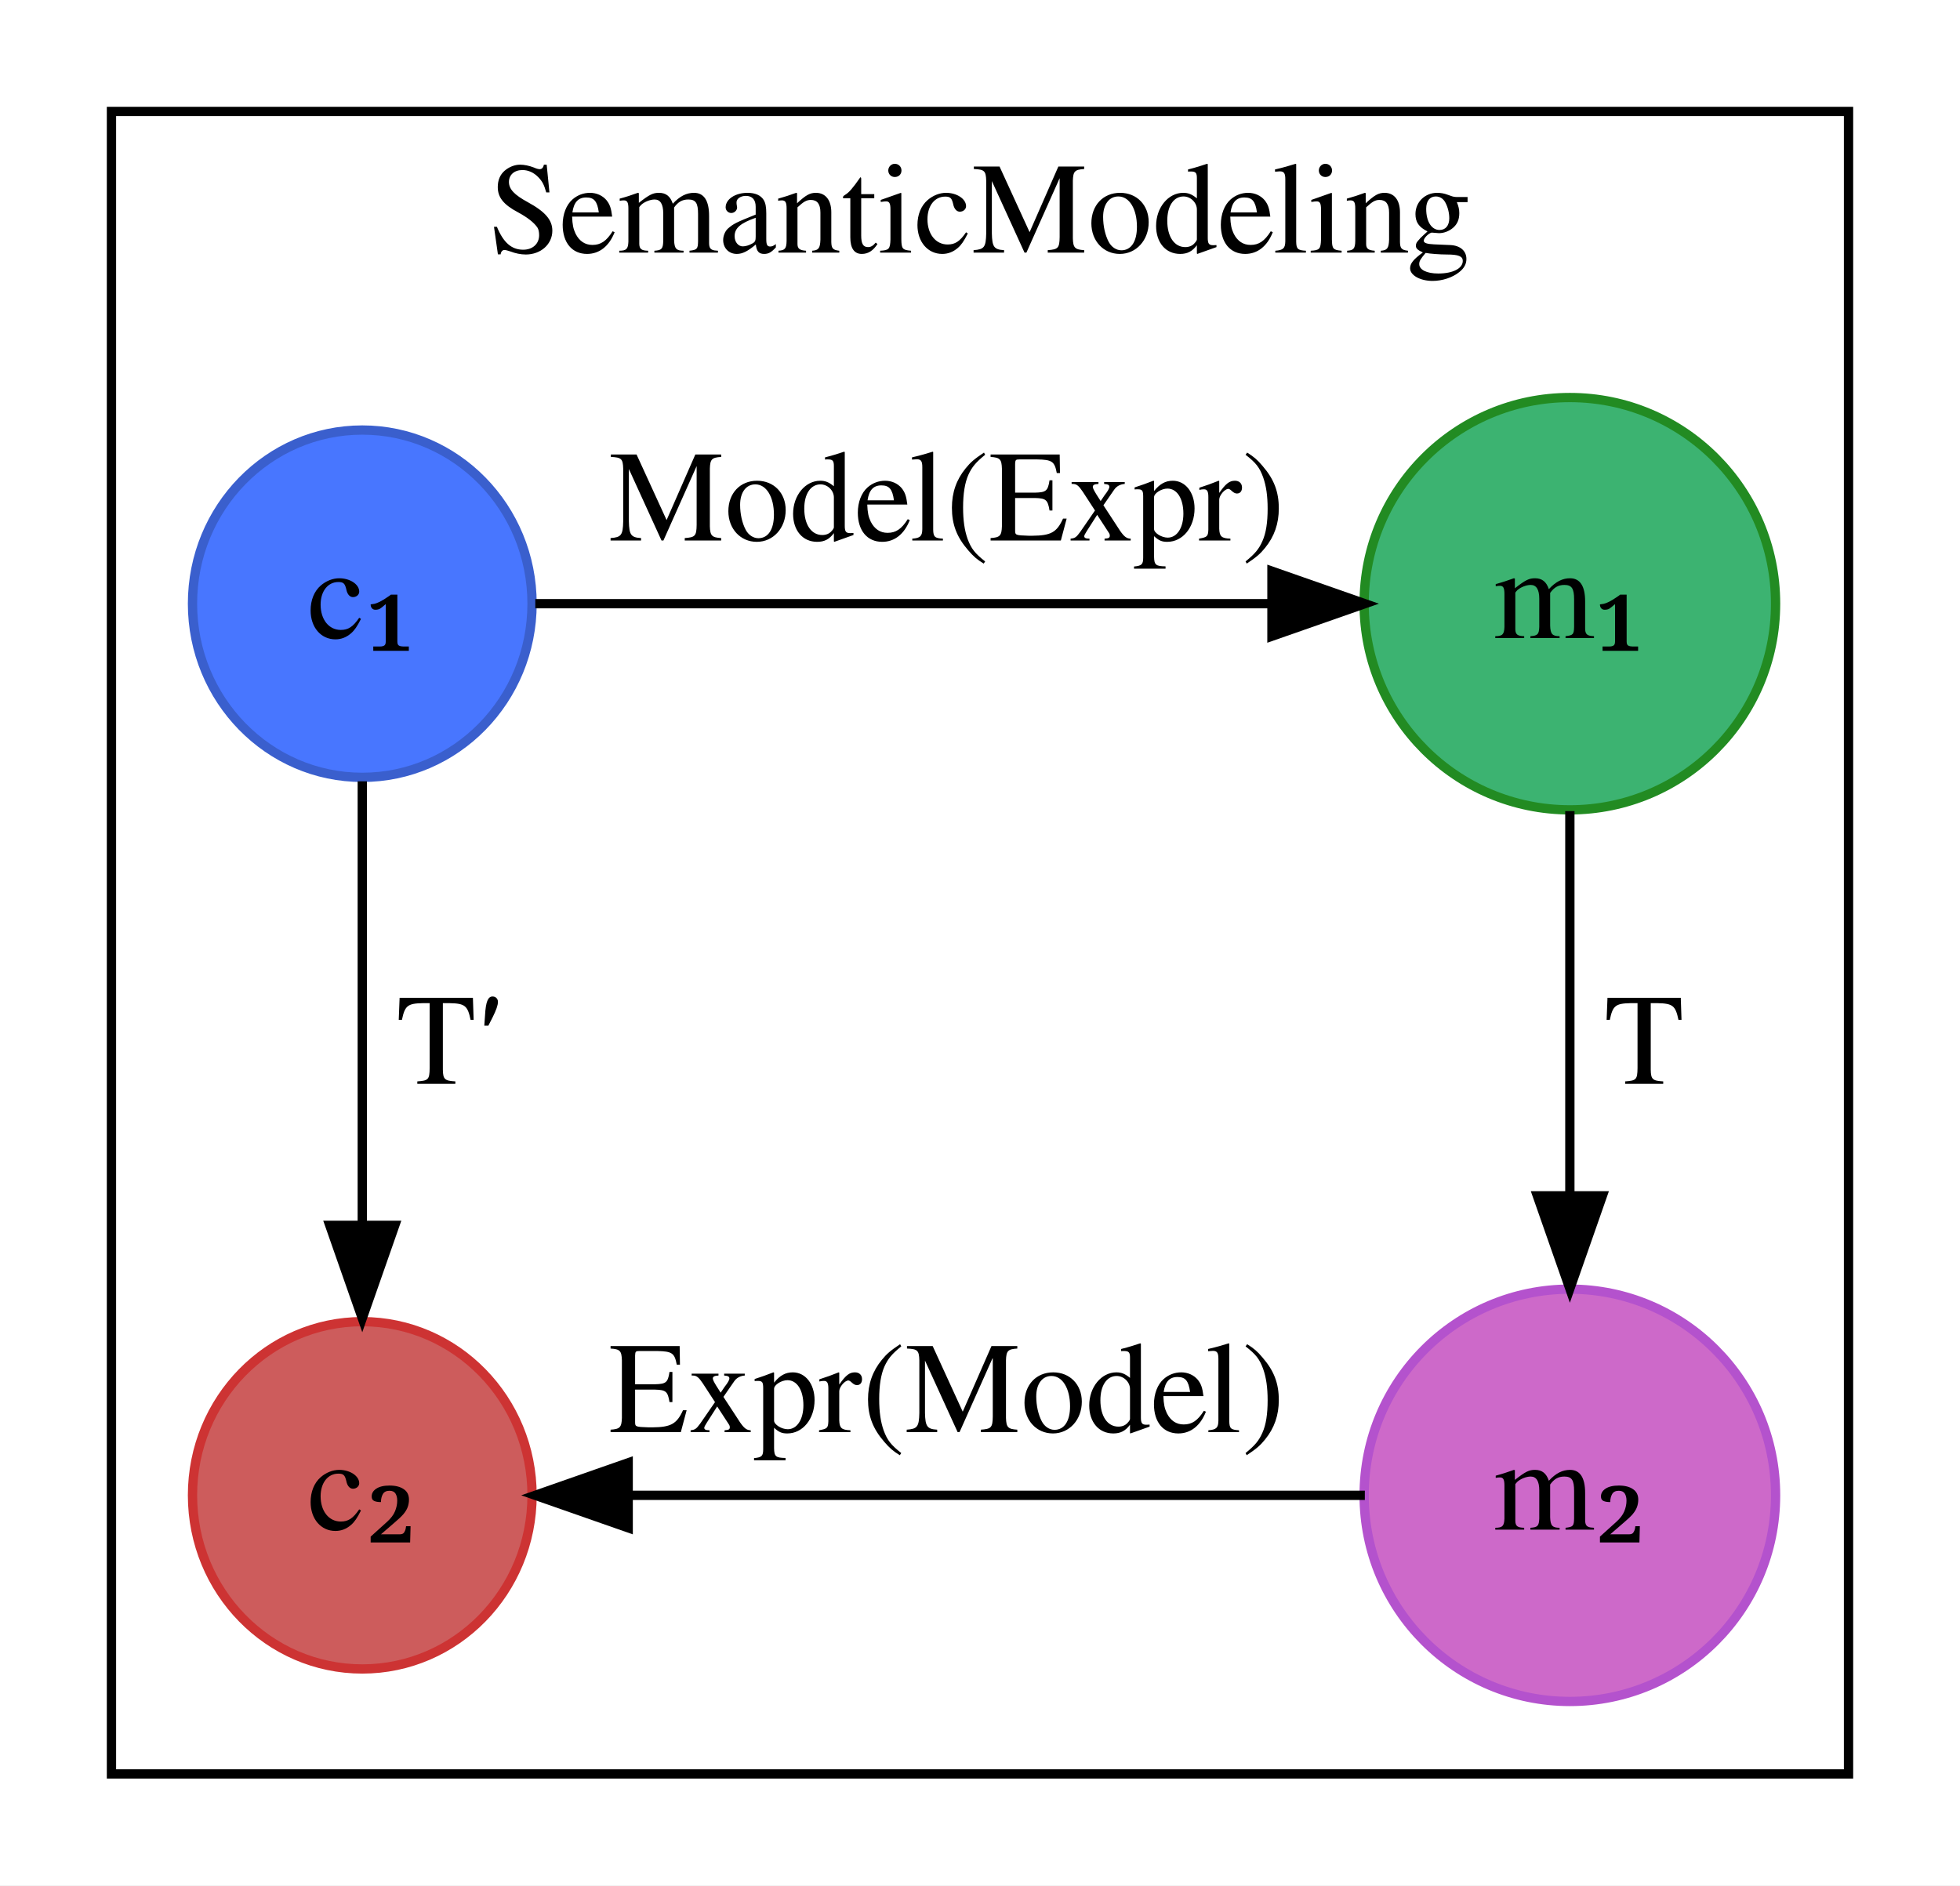
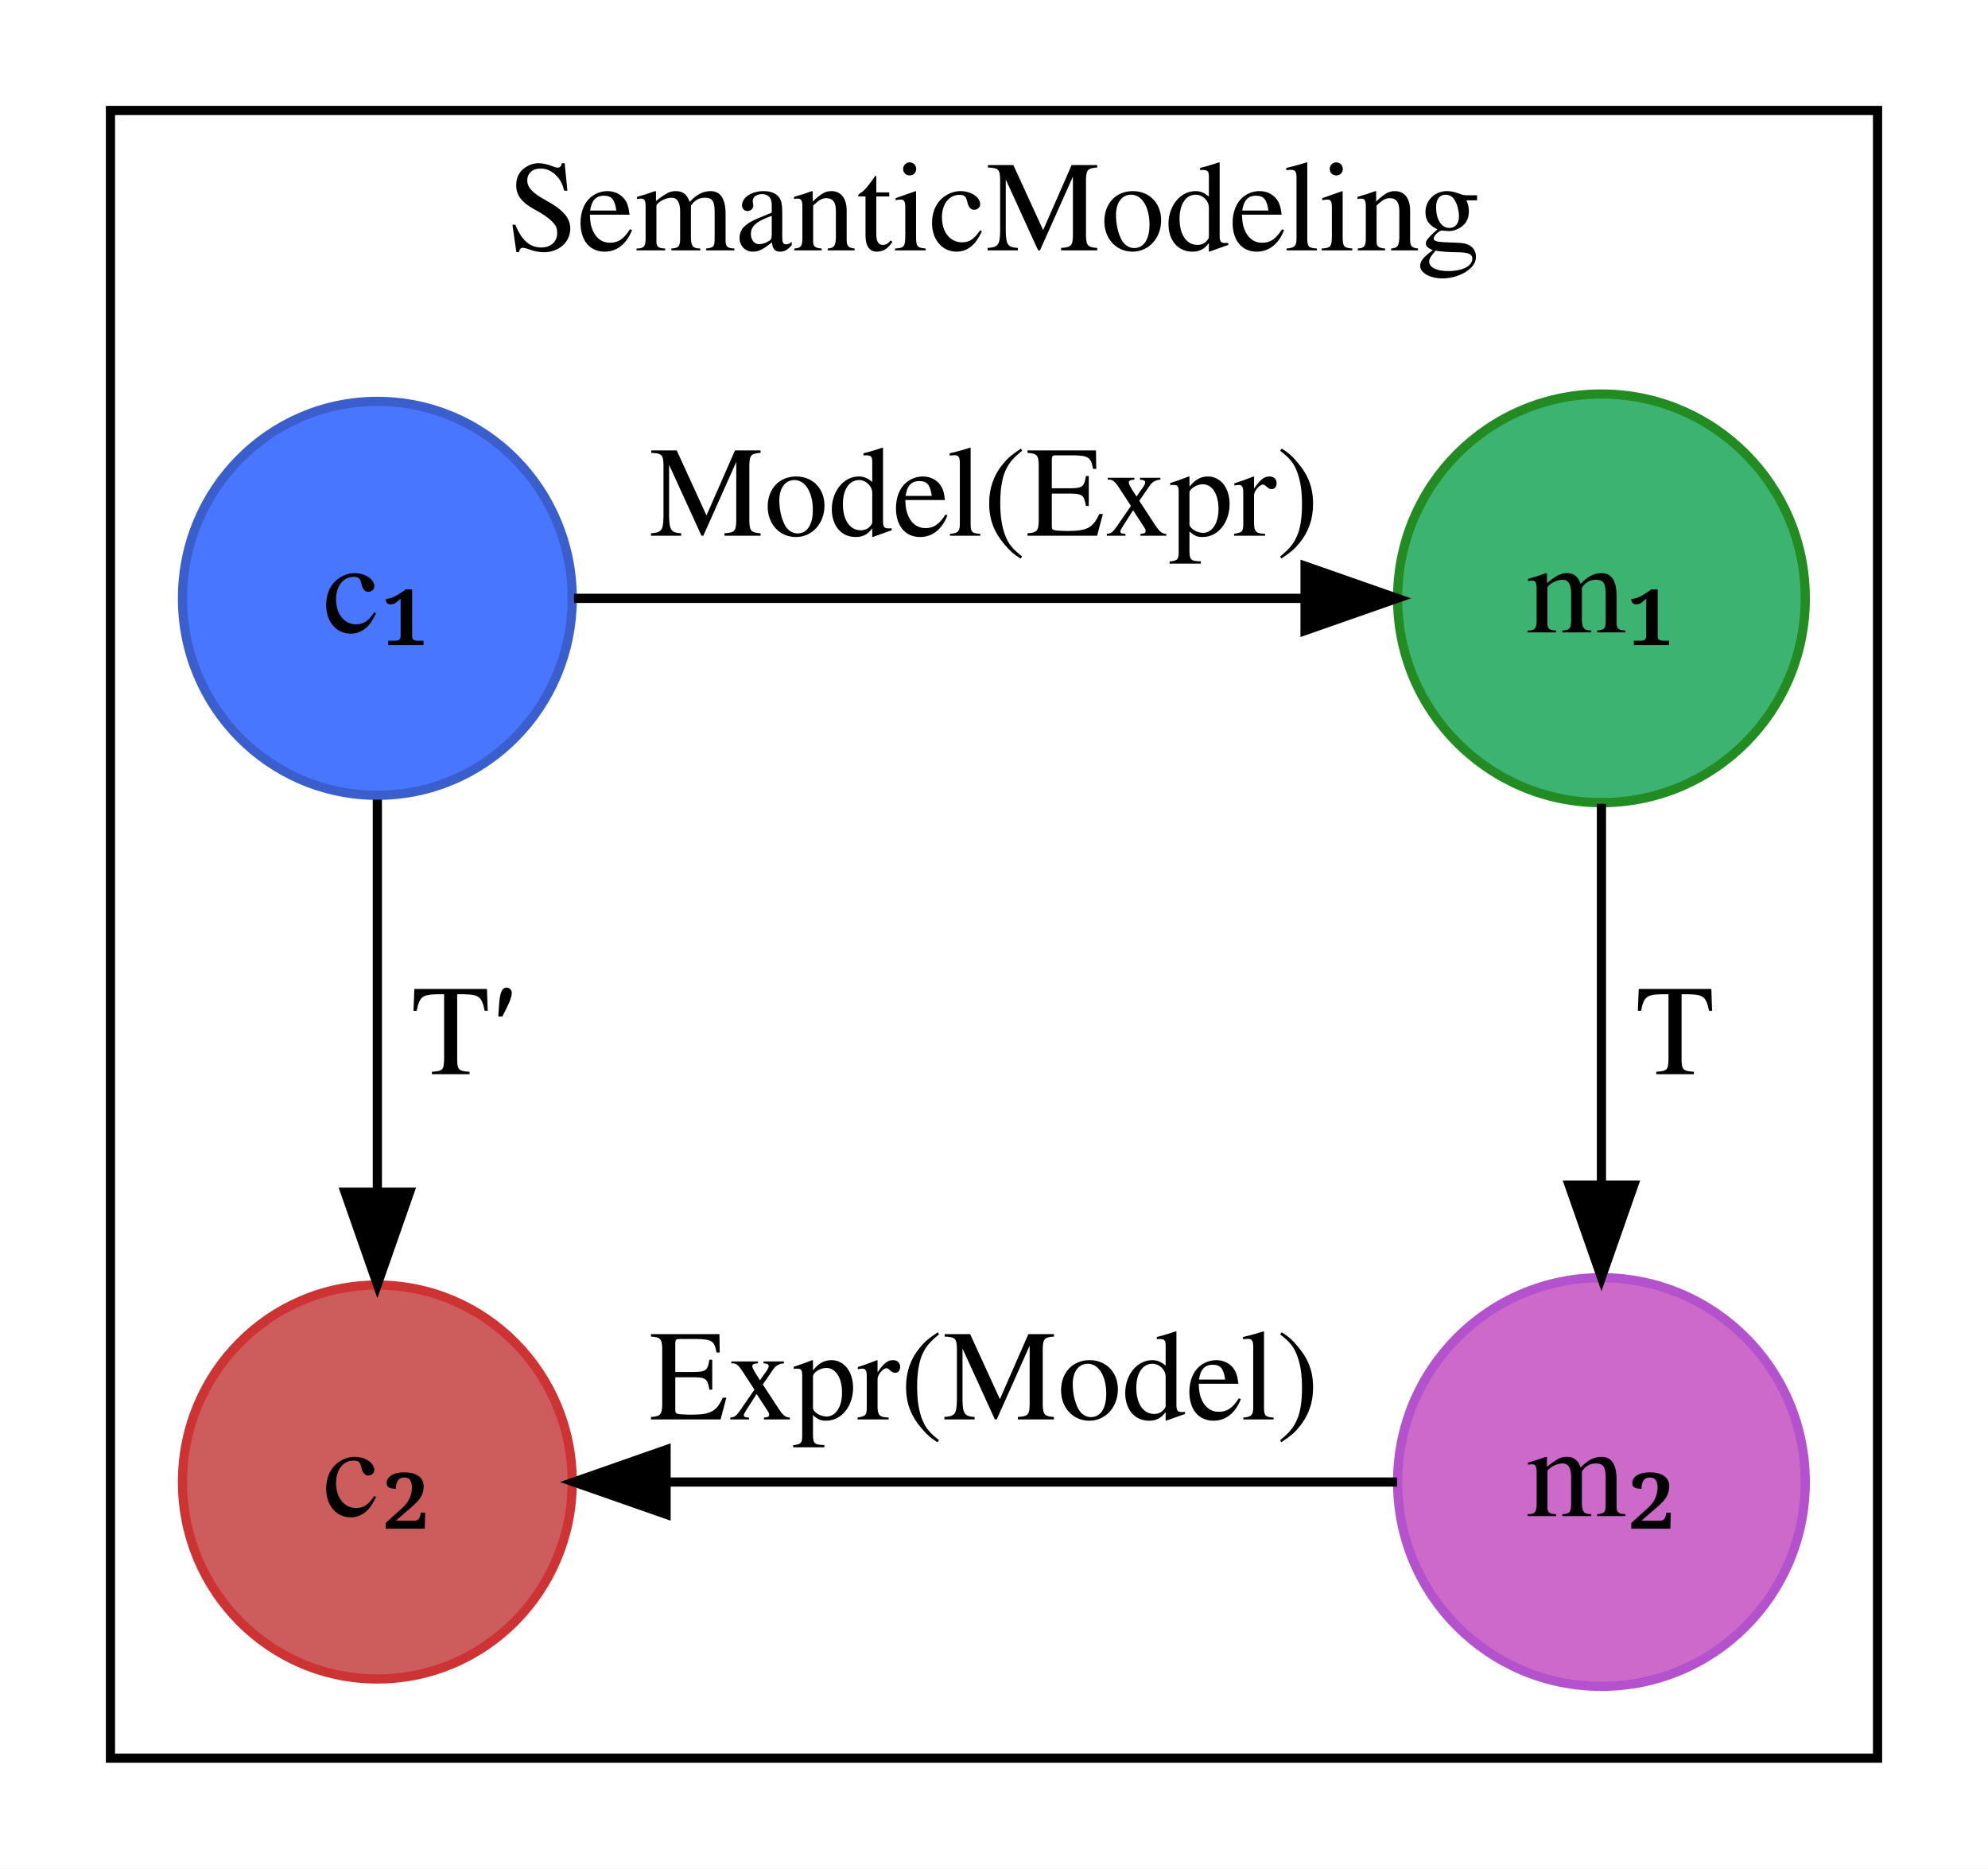
- <svg xmlns="http://www.w3.org/2000/svg" width="211pt" height="203pt" viewBox="0.00 0.00 211.00 203.00">
+ <svg xmlns="http://www.w3.org/2000/svg" width="216pt" height="203pt" viewBox="0.00 0.00 216.00 203.00">
  <g id="graph0" class="graph" transform="scale(1 1) rotate(0) translate(4 199)">
-     <polygon fill="white" stroke="none" points="-4,4 -4,-199 207,-199 207,4 -4,4" />
+     <polygon fill="white" stroke="none" points="-4,4 -4,-199 212,-199 212,4 -4,4" />
    <g id="clust1" class="cluster">
-       <polygon fill="none" stroke="black" points="8,-8 8,-187 195,-187 195,-8 8,-8" />
-       <text text-anchor="middle" x="101.5" y="-171.8" font-family="Times,serif" font-size="14.00">SemanticModeling</text>
+       <polygon fill="none" stroke="black" points="8,-8 8,-187 200,-187 200,-8 8,-8" />
+       <text text-anchor="middle" x="104" y="-171.8" font-family="Times,serif" font-size="14.00">SemanticModeling</text>
    </g>
    <g id="node1" class="node">
-       <ellipse fill="#4876ff" stroke="#3a5fcd" cx="35" cy="-134" rx="18.277" ry="18.698" />
-       <text text-anchor="middle" x="35" y="-130.3" font-family="Times,serif" font-size="14.00">c₁</text>
+       <ellipse fill="#4876ff" stroke="#3a5fcd" cx="37" cy="-134" rx="21.173" ry="21.396" />
+       <text text-anchor="middle" x="37" y="-130.3" font-family="Times,serif" font-size="14.00">c₁ </text>
    </g>
    <g id="node2" class="node">
-       <ellipse fill="indianred" stroke="#cd3333" cx="35" cy="-38" rx="18.277" ry="18.698" />
-       <text text-anchor="middle" x="35" y="-34.3" font-family="Times,serif" font-size="14.00">c₂</text>
+       <ellipse fill="indianred" stroke="#cd3333" cx="37" cy="-38" rx="21.173" ry="21.396" />
+       <text text-anchor="middle" x="37" y="-34.3" font-family="Times,serif" font-size="14.00">c₂ </text>
    </g>
    <g id="edge4" class="edge">
-       <path fill="none" stroke="black" d="M35,-114.876C35,-101.352 35,-82.619 35,-67.151" />
-       <polygon fill="black" stroke="black" points="38.5,-67.069 35,-57.069 31.5,-67.069 38.5,-67.069" />
-       <text text-anchor="middle" x="44.5" y="-82.3" font-family="Times,serif" font-size="14.00">  T′</text>
+       <path fill="none" stroke="black" d="M37,-112.138C37,-99.639 37,-83.523 37,-69.602" />
+       <polygon fill="black" stroke="black" points="40.5,-69.48 37,-59.48 33.5,-69.48 40.5,-69.48" />
+       <text text-anchor="middle" x="46.5" y="-82.3" font-family="Times,serif" font-size="14.00">  T′</text>
    </g>
    <g id="node3" class="node">
-       <ellipse fill="mediumseagreen" stroke="forestgreen" cx="165" cy="-134" rx="22.147" ry="22.197" />
-       <text text-anchor="middle" x="165" y="-130.3" font-family="Times,serif" font-size="14.00">m₁</text>
+       <ellipse fill="mediumseagreen" stroke="forestgreen" cx="170" cy="-134" rx="22.147" ry="22.197" />
+       <text text-anchor="middle" x="170" y="-130.3" font-family="Times,serif" font-size="14.00">m₁</text>
    </g>
    <g id="edge2" class="edge">
-       <path fill="none" stroke="black" d="M53.626,-134C74.267,-134 107.926,-134 132.847,-134" />
-       <polygon fill="black" stroke="black" points="132.929,-137.5 142.929,-134 132.929,-130.5 132.929,-137.5" />
-       <text text-anchor="middle" x="97.951" y="-140.8" font-family="Times,serif" font-size="14.00">Model(Expr)</text>
+       <path fill="none" stroke="black" d="M58.369,-134C79.733,-134 112.863,-134 137.489,-134" />
+       <polygon fill="black" stroke="black" points="137.797,-137.5 147.797,-134 137.797,-130.5 137.797,-137.5" />
+       <text text-anchor="middle" x="102.951" y="-140.8" font-family="Times,serif" font-size="14.00">Model(Expr)</text>
    </g>
    <g id="node4" class="node">
-       <ellipse fill="#cd69c9" stroke="#b452cd" cx="165" cy="-38" rx="22.147" ry="22.197" />
-       <text text-anchor="middle" x="165" y="-34.3" font-family="Times,serif" font-size="14.00">m₂</text>
+       <ellipse fill="#cd69c9" stroke="#b452cd" cx="170" cy="-38" rx="22.147" ry="22.197" />
+       <text text-anchor="middle" x="170" y="-34.3" font-family="Times,serif" font-size="14.00">m₂</text>
    </g>
    <g id="edge1" class="edge">
-       <path fill="none" stroke="black" d="M165,-111.67C165,-99.531 165,-84.097 165,-70.578" />
-       <polygon fill="black" stroke="black" points="168.5,-70.246 165,-60.246 161.5,-70.246 168.5,-70.246" />
-       <text text-anchor="middle" x="173" y="-82.3" font-family="Times,serif" font-size="14.00">  T</text>
+       <path fill="none" stroke="black" d="M170,-111.67C170,-99.531 170,-84.097 170,-70.578" />
+       <polygon fill="black" stroke="black" points="173.5,-70.246 170,-60.246 166.5,-70.246 173.5,-70.246" />
+       <text text-anchor="middle" x="178" y="-82.3" font-family="Times,serif" font-size="14.00">  T</text>
    </g>
    <g id="edge3" class="edge">
-       <path fill="none" stroke="black" d="M142.929,-38C121.145,-38 87.725,-38 63.849,-38" />
-       <polygon fill="black" stroke="black" points="63.626,-34.5 53.626,-38 63.626,-41.5 63.626,-34.5" />
-       <text text-anchor="middle" x="97.951" y="-44.8" font-family="Times,serif" font-size="14.00">Expr(Model)</text>
+       <path fill="none" stroke="black" d="M147.797,-38C126.133,-38 92.963,-38 68.561,-38" />
+       <polygon fill="black" stroke="black" points="68.369,-34.5 58.369,-38 68.369,-41.5 68.369,-34.5" />
+       <text text-anchor="middle" x="102.951" y="-44.8" font-family="Times,serif" font-size="14.00">Expr(Model)</text>
    </g>
  </g>
</svg>
